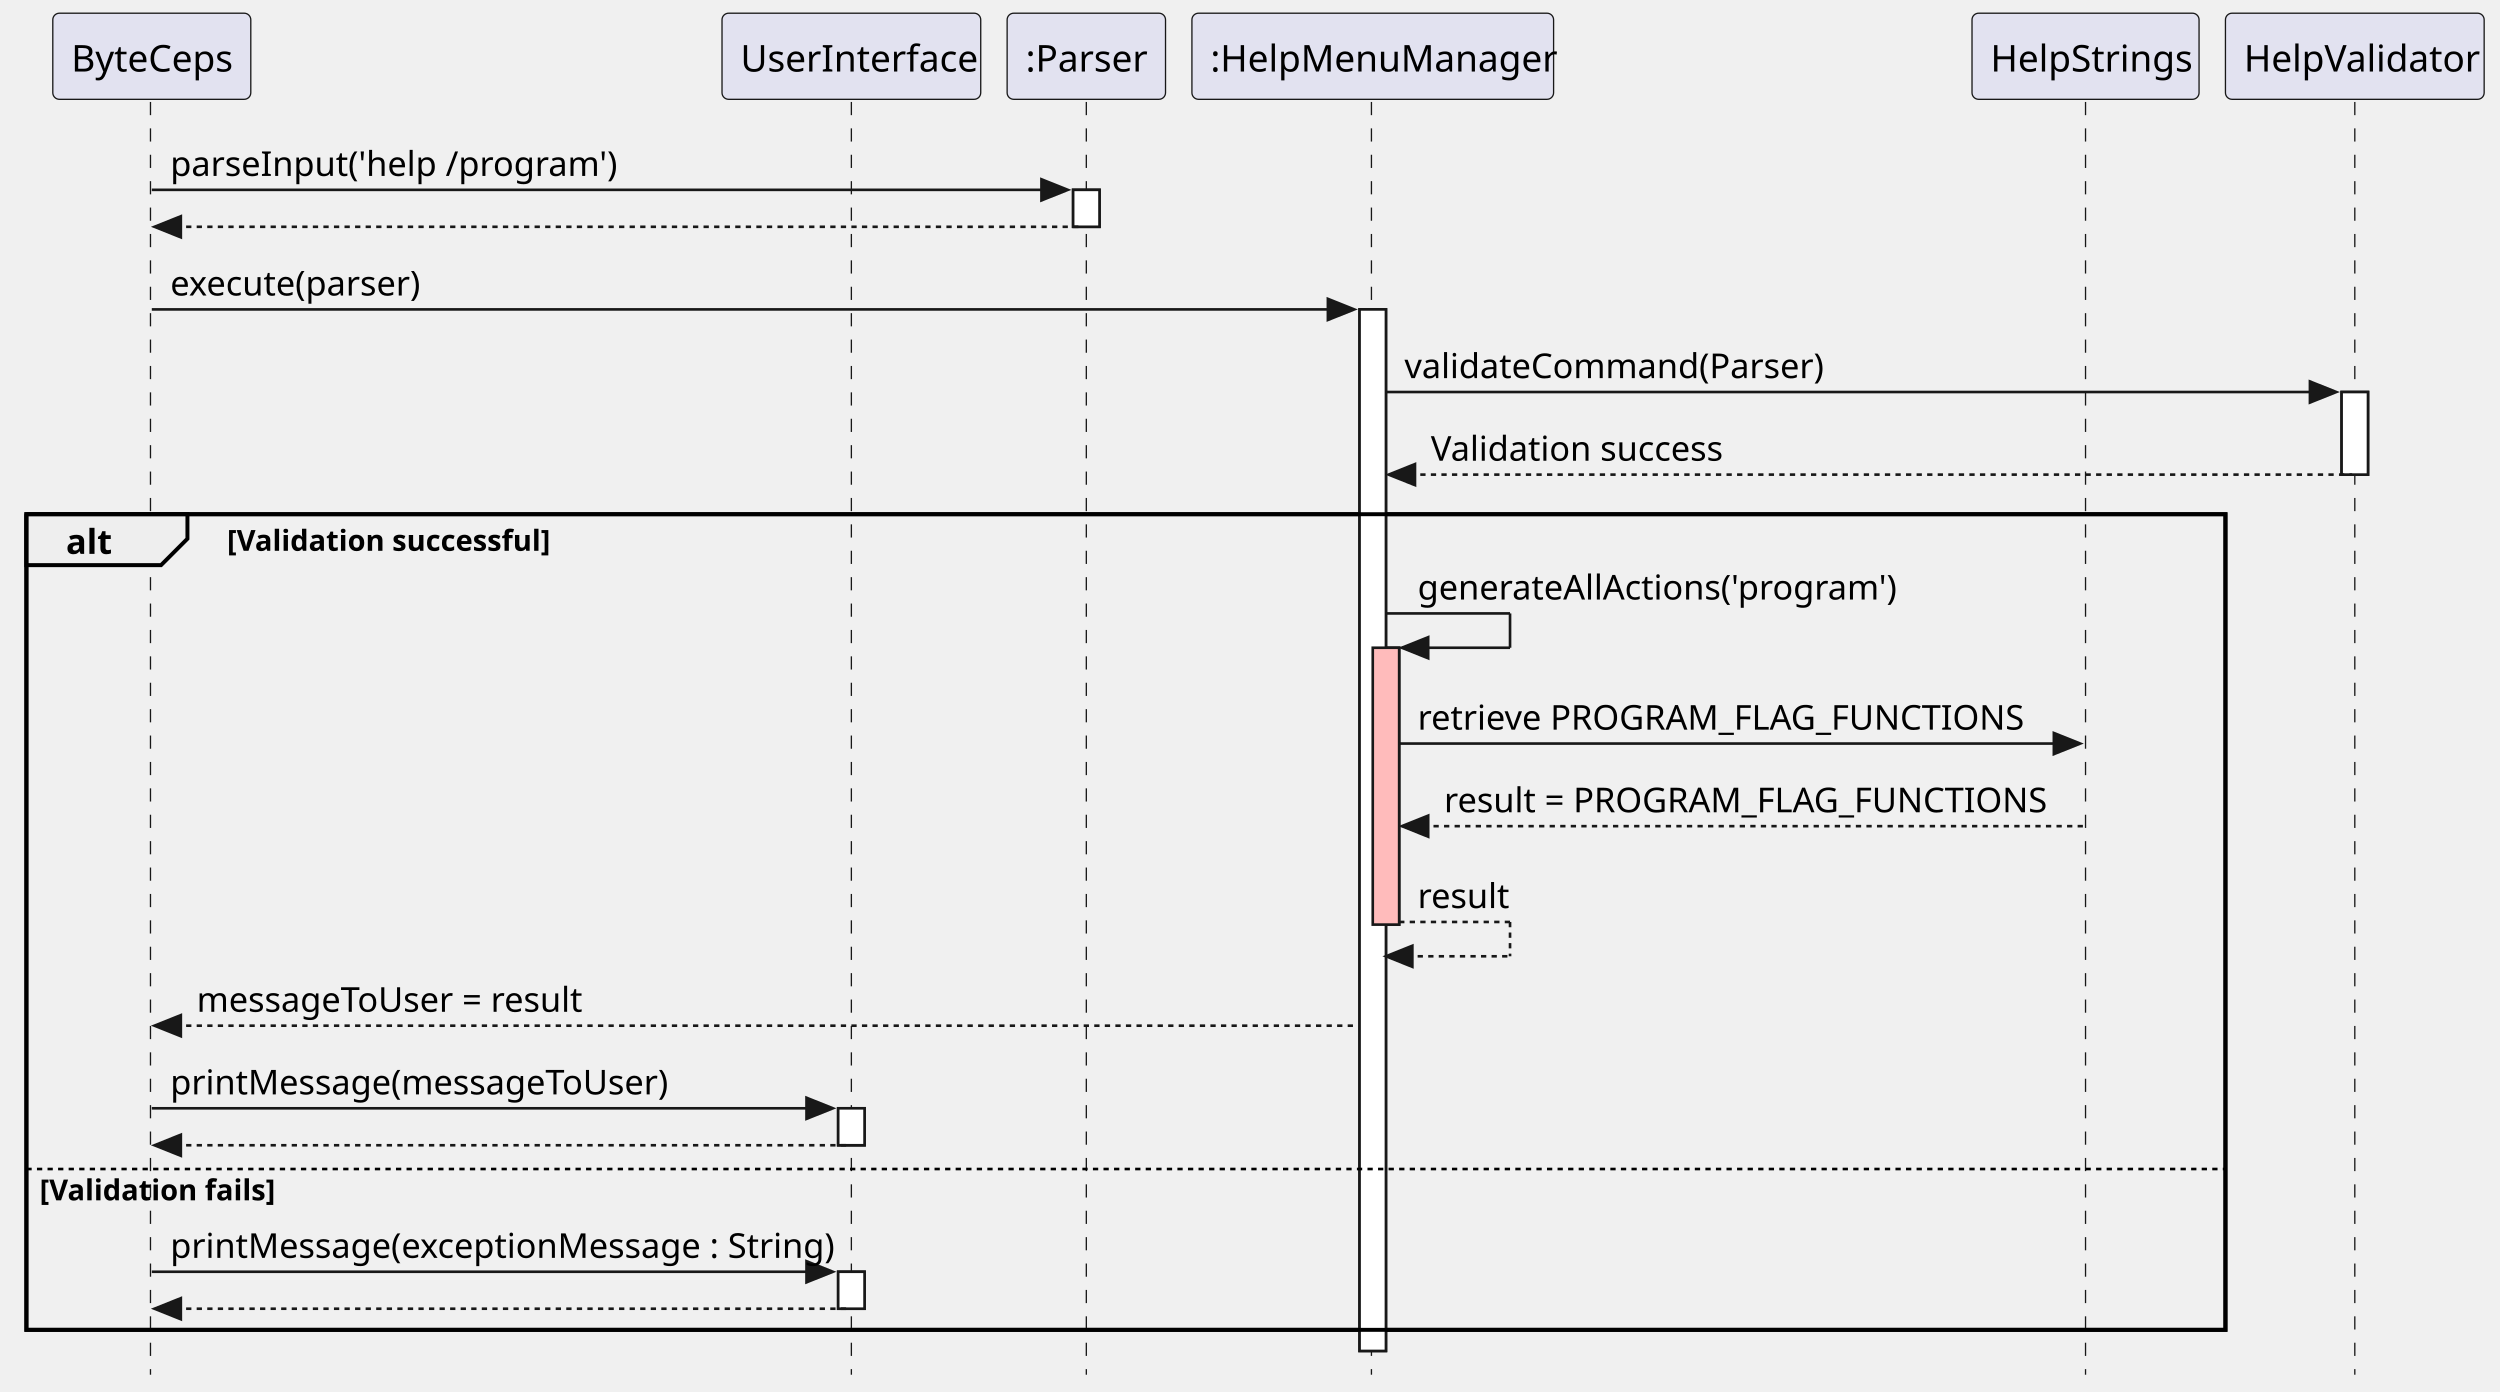
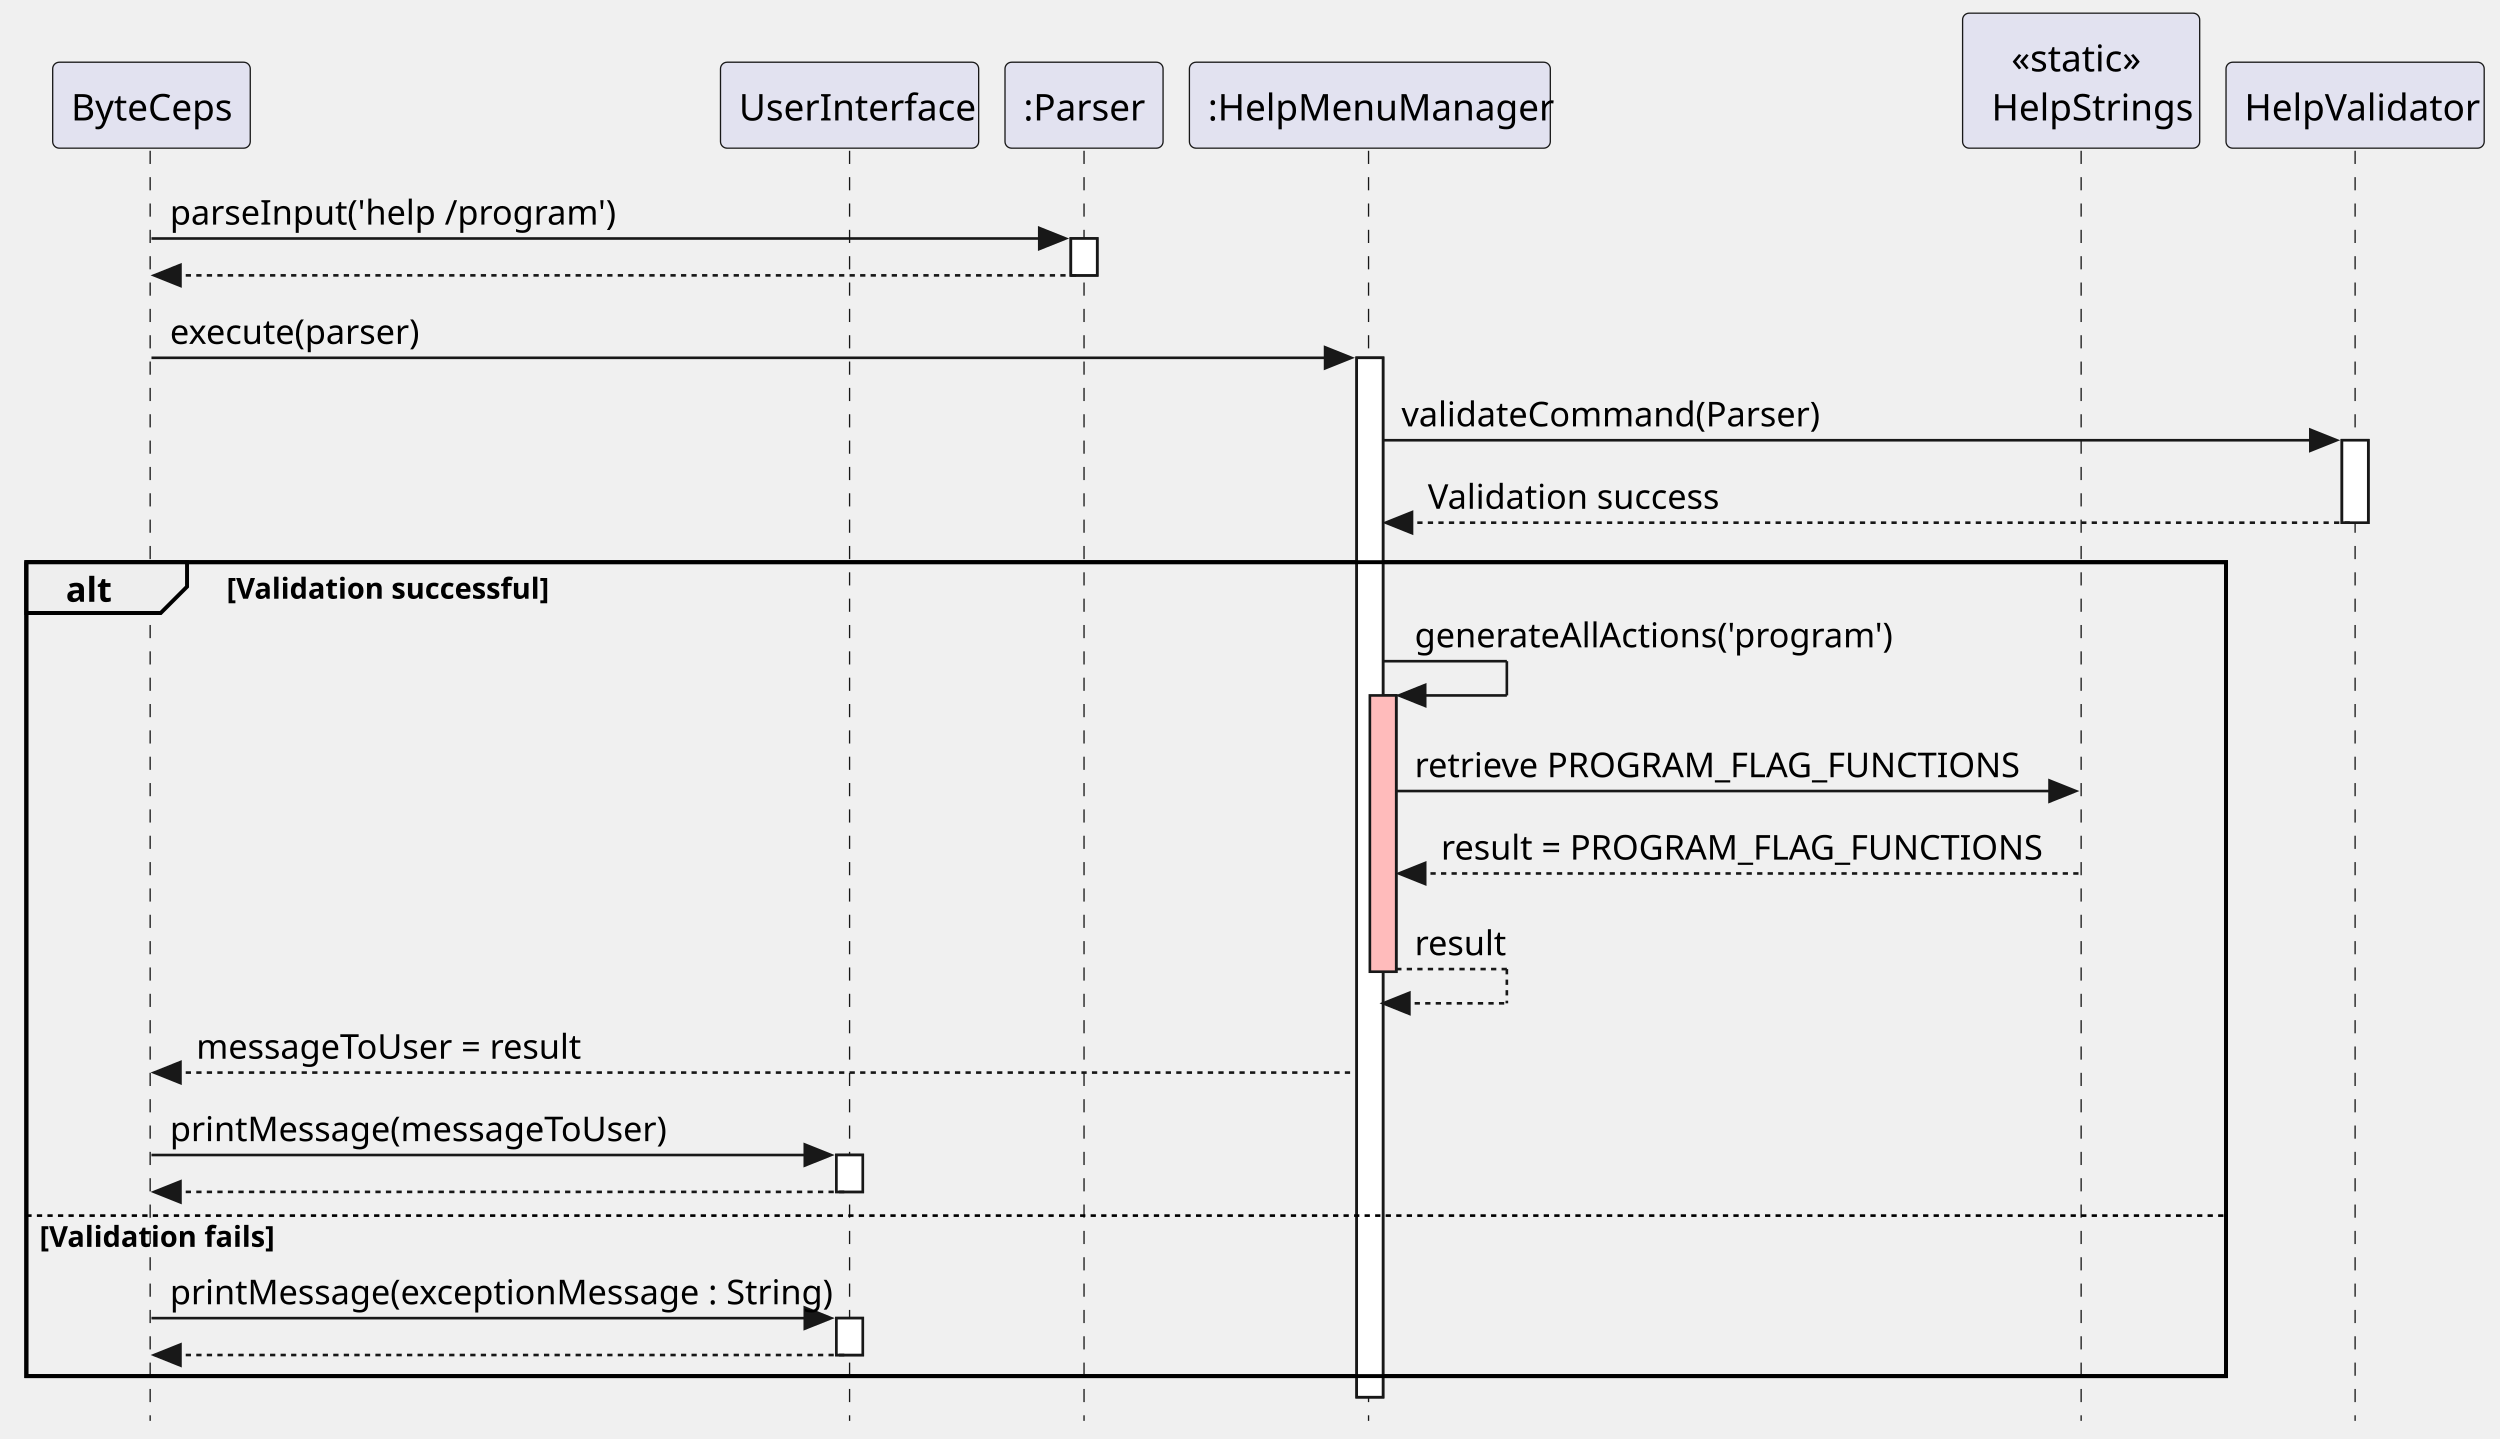
- <svg xmlns="http://www.w3.org/2000/svg" contentStyleType="text/css" height="527px" preserveAspectRatio="none" style="width:947px;height:527px;background:#FFFFFF;" version="1.1" viewBox="0 0 947 527" width="947px" zoomAndPan="magnify">
+ <svg xmlns="http://www.w3.org/2000/svg" contentStyleType="text/css" height="546px" preserveAspectRatio="none" style="width:949px;height:546px;background:#FFFFFF;" version="1.1" viewBox="0 0 949 546" width="949px" zoomAndPan="magnify">
  <defs />
  <g>
-     <rect fill="#FFFFFF" height="14" style="stroke:#181818;stroke-width:1.0;" width="10" x="317.5" y="419.822" />
-     <rect fill="#FFFFFF" height="14" style="stroke:#181818;stroke-width:1.0;" width="10" x="317.5" y="481.744" />
-     <rect fill="#FFFFFF" height="14" style="stroke:#181818;stroke-width:1.0;" width="10" x="406.5" y="71.912" />
-     <rect fill="#FFFFFF" height="394.541" style="stroke:#181818;stroke-width:1.0;" width="10" x="515" y="117.203" />
-     <rect fill="#FFBBBB" height="104.873" style="stroke:#181818;stroke-width:1.0;" width="10" x="520" y="245.367" />
-     <rect fill="#FFFFFF" height="31.291" style="stroke:#181818;stroke-width:1.0;" width="10" x="887" y="148.494" />
-     <rect fill="none" height="308.959" style="stroke:#000000;stroke-width:1.5;" width="833" x="10" y="194.785" />
-     <line style="stroke:#181818;stroke-width:0.5;stroke-dasharray:5.0,5.0;" x1="57" x2="57" y1="38.621" y2="520.744" />
-     <line style="stroke:#181818;stroke-width:0.5;stroke-dasharray:5.0,5.0;" x1="322.5" x2="322.5" y1="38.621" y2="520.744" />
-     <line style="stroke:#181818;stroke-width:0.5;stroke-dasharray:5.0,5.0;" x1="411.5" x2="411.5" y1="38.621" y2="520.744" />
-     <line style="stroke:#181818;stroke-width:0.5;stroke-dasharray:5.0,5.0;" x1="519.5" x2="519.5" y1="38.621" y2="520.744" />
-     <line style="stroke:#181818;stroke-width:0.5;stroke-dasharray:5.0,5.0;" x1="790" x2="790" y1="38.621" y2="520.744" />
-     <line style="stroke:#181818;stroke-width:0.5;stroke-dasharray:5.0,5.0;" x1="892" x2="892" y1="38.621" y2="520.744" />
-     <rect fill="#E2E2F0" height="32.621" rx="2.5" ry="2.5" style="stroke:#181818;stroke-width:0.5;" width="75" x="20" y="5" />
-     <text fill="#000000" font-family="sans-serif" font-size="14" lengthAdjust="spacing" textLength="61" x="27" y="27.107">ByteCeps</text>
-     <rect fill="#E2E2F0" height="32.621" rx="2.5" ry="2.5" style="stroke:#181818;stroke-width:0.5;" width="98" x="273.5" y="5" />
-     <text fill="#000000" font-family="sans-serif" font-size="14" lengthAdjust="spacing" textLength="84" x="280.5" y="27.107">UserInterface</text>
-     <rect fill="#E2E2F0" height="32.621" rx="2.5" ry="2.5" style="stroke:#181818;stroke-width:0.5;" width="60" x="381.5" y="5" />
-     <text fill="#000000" font-family="sans-serif" font-size="14" lengthAdjust="spacing" textLength="46" x="388.5" y="27.107">:Parser</text>
-     <rect fill="#E2E2F0" height="32.621" rx="2.5" ry="2.5" style="stroke:#181818;stroke-width:0.5;" width="137" x="451.5" y="5" />
-     <text fill="#000000" font-family="sans-serif" font-size="14" lengthAdjust="spacing" textLength="123" x="458.5" y="27.107">:HelpMenuManager</text>
-     <rect fill="#E2E2F0" height="32.621" rx="2.5" ry="2.5" style="stroke:#181818;stroke-width:0.5;" width="86" x="747" y="5" />
-     <text fill="#000000" font-family="sans-serif" font-size="14" lengthAdjust="spacing" textLength="72" x="754" y="27.107">HelpStrings</text>
-     <rect fill="#E2E2F0" height="32.621" rx="2.5" ry="2.5" style="stroke:#181818;stroke-width:0.5;" width="98" x="843" y="5" />
-     <text fill="#000000" font-family="sans-serif" font-size="14" lengthAdjust="spacing" textLength="84" x="850" y="27.107">HelpValidator</text>
-     <rect fill="#FFFFFF" height="14" style="stroke:#181818;stroke-width:1.0;" width="10" x="317.5" y="419.822" />
-     <rect fill="#FFFFFF" height="14" style="stroke:#181818;stroke-width:1.0;" width="10" x="317.5" y="481.744" />
-     <rect fill="#FFFFFF" height="14" style="stroke:#181818;stroke-width:1.0;" width="10" x="406.5" y="71.912" />
-     <rect fill="#FFFFFF" height="394.541" style="stroke:#181818;stroke-width:1.0;" width="10" x="515" y="117.203" />
-     <rect fill="#FFBBBB" height="104.873" style="stroke:#181818;stroke-width:1.0;" width="10" x="520" y="245.367" />
-     <rect fill="#FFFFFF" height="31.291" style="stroke:#181818;stroke-width:1.0;" width="10" x="887" y="148.494" />
-     <polygon fill="#181818" points="394.5,67.912,404.5,71.912,394.5,75.912" style="stroke:#181818;stroke-width:1.0;" />
-     <line style="stroke:#181818;stroke-width:1.0;" x1="57.5" x2="400.5" y1="71.912" y2="71.912" />
-     <text fill="#000000" font-family="sans-serif" font-size="13" lengthAdjust="spacing" textLength="151" x="64.5" y="66.649">parseInput('help /program')</text>
-     <polygon fill="#181818" points="68.5,81.912,58.5,85.912,68.5,89.912" style="stroke:#181818;stroke-width:1.0;" />
-     <line style="stroke:#181818;stroke-width:1.0;stroke-dasharray:2.0,2.0;" x1="62.5" x2="410.5" y1="85.912" y2="85.912" />
-     <polygon fill="#181818" points="503,113.203,513,117.203,503,121.203" style="stroke:#181818;stroke-width:1.0;" />
-     <line style="stroke:#181818;stroke-width:1.0;" x1="57.5" x2="509" y1="117.203" y2="117.203" />
-     <text fill="#000000" font-family="sans-serif" font-size="13" lengthAdjust="spacing" textLength="90" x="64.5" y="111.94">execute(parser)</text>
-     <polygon fill="#181818" points="875,144.494,885,148.494,875,152.494" style="stroke:#181818;stroke-width:1.0;" />
-     <line style="stroke:#181818;stroke-width:1.0;" x1="525" x2="881" y1="148.494" y2="148.494" />
-     <text fill="#000000" font-family="sans-serif" font-size="13" lengthAdjust="spacing" textLength="148" x="532" y="143.231">validateCommand(Parser)</text>
-     <polygon fill="#181818" points="536,175.785,526,179.785,536,183.785" style="stroke:#181818;stroke-width:1.0;" />
-     <line style="stroke:#181818;stroke-width:1.0;stroke-dasharray:2.0,2.0;" x1="530" x2="891" y1="179.785" y2="179.785" />
-     <text fill="#000000" font-family="sans-serif" font-size="13" lengthAdjust="spacing" textLength="110" x="542" y="174.523">Validation success</text>
-     <path d="M10,194.785 L71,194.785 L71,204.076 L61,214.076 L10,214.076 L10,194.785 " fill="#EEEEEE" style="stroke:#000000;stroke-width:1.5;" />
-     <rect fill="none" height="308.959" style="stroke:#000000;stroke-width:1.5;" width="833" x="10" y="194.785" />
-     <text fill="#000000" font-family="sans-serif" font-size="13" font-weight="bold" lengthAdjust="spacing" textLength="16" x="25" y="209.814">alt</text>
-     <text fill="#000000" font-family="sans-serif" font-size="11" font-weight="bold" lengthAdjust="spacing" textLength="126" x="86" y="208.655">[Validation successful]</text>
-     <line style="stroke:#181818;stroke-width:1.0;" x1="525" x2="572" y1="232.367" y2="232.367" />
-     <line style="stroke:#181818;stroke-width:1.0;" x1="572" x2="572" y1="232.367" y2="245.367" />
-     <line style="stroke:#181818;stroke-width:1.0;" x1="531" x2="572" y1="245.367" y2="245.367" />
-     <polygon fill="#181818" points="541,241.367,531,245.367,541,249.367" style="stroke:#181818;stroke-width:1.0;" />
-     <text fill="#000000" font-family="sans-serif" font-size="13" lengthAdjust="spacing" textLength="168" x="537" y="227.105">generateAllActions('program')</text>
-     <polygon fill="#181818" points="778,277.658,788,281.658,778,285.658" style="stroke:#181818;stroke-width:1.0;" />
-     <line style="stroke:#181818;stroke-width:1.0;" x1="530" x2="784" y1="281.658" y2="281.658" />
-     <text fill="#000000" font-family="sans-serif" font-size="13" lengthAdjust="spacing" textLength="233" x="537" y="276.396">retrieve PROGRAM_FLAG_FUNCTIONS</text>
-     <polygon fill="#181818" points="541,308.949,531,312.949,541,316.949" style="stroke:#181818;stroke-width:1.0;" />
-     <line style="stroke:#181818;stroke-width:1.0;stroke-dasharray:2.0,2.0;" x1="535" x2="789" y1="312.949" y2="312.949" />
-     <text fill="#000000" font-family="sans-serif" font-size="13" lengthAdjust="spacing" textLength="236" x="547" y="307.687">result = PROGRAM_FLAG_FUNCTIONS</text>
-     <line style="stroke:#181818;stroke-width:1.0;stroke-dasharray:2.0,2.0;" x1="530" x2="572" y1="349.24" y2="349.24" />
-     <line style="stroke:#181818;stroke-width:1.0;stroke-dasharray:2.0,2.0;" x1="572" x2="572" y1="349.24" y2="362.24" />
-     <line style="stroke:#181818;stroke-width:1.0;stroke-dasharray:2.0,2.0;" x1="525" x2="572" y1="362.24" y2="362.24" />
-     <polygon fill="#181818" points="535,358.24,525,362.24,535,366.24" style="stroke:#181818;stroke-width:1.0;" />
-     <text fill="#000000" font-family="sans-serif" font-size="13" lengthAdjust="spacing" textLength="32" x="537" y="343.978">result</text>
-     <polygon fill="#181818" points="68.5,384.531,58.5,388.531,68.5,392.531" style="stroke:#181818;stroke-width:1.0;" />
-     <line style="stroke:#181818;stroke-width:1.0;stroke-dasharray:2.0,2.0;" x1="62.5" x2="514" y1="388.531" y2="388.531" />
-     <text fill="#000000" font-family="sans-serif" font-size="13" lengthAdjust="spacing" textLength="142" x="74.5" y="383.269">messageToUser = result</text>
-     <polygon fill="#181818" points="305.5,415.822,315.5,419.822,305.5,423.822" style="stroke:#181818;stroke-width:1.0;" />
-     <line style="stroke:#181818;stroke-width:1.0;" x1="57.5" x2="311.5" y1="419.822" y2="419.822" />
-     <text fill="#000000" font-family="sans-serif" font-size="13" lengthAdjust="spacing" textLength="180" x="64.5" y="414.56">printMessage(messageToUser)</text>
-     <polygon fill="#181818" points="68.5,429.822,58.5,433.822,68.5,437.822" style="stroke:#181818;stroke-width:1.0;" />
-     <line style="stroke:#181818;stroke-width:1.0;stroke-dasharray:2.0,2.0;" x1="62.5" x2="321.5" y1="433.822" y2="433.822" />
-     <line style="stroke:#000000;stroke-width:1.0;stroke-dasharray:2.0,2.0;" x1="10" x2="843" y1="442.822" y2="442.822" />
-     <text fill="#000000" font-family="sans-serif" font-size="11" font-weight="bold" lengthAdjust="spacing" textLength="88" x="15" y="454.692">[Validation fails]</text>
-     <polygon fill="#181818" points="305.5,477.744,315.5,481.744,305.5,485.744" style="stroke:#181818;stroke-width:1.0;" />
-     <line style="stroke:#181818;stroke-width:1.0;" x1="57.5" x2="311.5" y1="481.744" y2="481.744" />
-     <text fill="#000000" font-family="sans-serif" font-size="13" lengthAdjust="spacing" textLength="241" x="64.5" y="476.481">printMessage(exceptionMessage : String)</text>
-     <polygon fill="#181818" points="68.5,491.744,58.5,495.744,68.5,499.744" style="stroke:#181818;stroke-width:1.0;" />
-     <line style="stroke:#181818;stroke-width:1.0;stroke-dasharray:2.0,2.0;" x1="62.5" x2="321.5" y1="495.744" y2="495.744" />
+     <rect fill="#FFFFFF" height="14" style="stroke:#181818;stroke-width:1.0;" width="10" x="317.5" y="438.443" />
+     <rect fill="#FFFFFF" height="14" style="stroke:#181818;stroke-width:1.0;" width="10" x="317.5" y="500.365" />
+     <rect fill="#FFFFFF" height="14" style="stroke:#181818;stroke-width:1.0;" width="10" x="406.5" y="90.533" />
+     <rect fill="#FFFFFF" height="394.541" style="stroke:#181818;stroke-width:1.0;" width="10" x="515" y="135.824" />
+     <rect fill="#FFBBBB" height="104.873" style="stroke:#181818;stroke-width:1.0;" width="10" x="520" y="263.988" />
+     <rect fill="#FFFFFF" height="31.291" style="stroke:#181818;stroke-width:1.0;" width="10" x="889" y="167.115" />
+     <rect fill="none" height="308.959" style="stroke:#000000;stroke-width:1.5;" width="835" x="10" y="213.406" />
+     <line style="stroke:#181818;stroke-width:0.5;stroke-dasharray:5.0,5.0;" x1="57" x2="57" y1="57.242" y2="539.365" />
+     <line style="stroke:#181818;stroke-width:0.5;stroke-dasharray:5.0,5.0;" x1="322.5" x2="322.5" y1="57.242" y2="539.365" />
+     <line style="stroke:#181818;stroke-width:0.5;stroke-dasharray:5.0,5.0;" x1="411.5" x2="411.5" y1="57.242" y2="539.365" />
+     <line style="stroke:#181818;stroke-width:0.5;stroke-dasharray:5.0,5.0;" x1="519.5" x2="519.5" y1="57.242" y2="539.365" />
+     <line style="stroke:#181818;stroke-width:0.5;stroke-dasharray:5.0,5.0;" x1="790" x2="790" y1="57.242" y2="539.365" />
+     <line style="stroke:#181818;stroke-width:0.5;stroke-dasharray:5.0,5.0;" x1="894" x2="894" y1="57.242" y2="539.365" />
+     <rect fill="#E2E2F0" height="32.621" rx="2.5" ry="2.5" style="stroke:#181818;stroke-width:0.5;" width="75" x="20" y="23.621" />
+     <text fill="#000000" font-family="sans-serif" font-size="14" lengthAdjust="spacing" textLength="61" x="27" y="45.728">ByteCeps</text>
+     <rect fill="#E2E2F0" height="32.621" rx="2.5" ry="2.5" style="stroke:#181818;stroke-width:0.5;" width="98" x="273.5" y="23.621" />
+     <text fill="#000000" font-family="sans-serif" font-size="14" lengthAdjust="spacing" textLength="84" x="280.5" y="45.728">UserInterface</text>
+     <rect fill="#E2E2F0" height="32.621" rx="2.5" ry="2.5" style="stroke:#181818;stroke-width:0.5;" width="60" x="381.5" y="23.621" />
+     <text fill="#000000" font-family="sans-serif" font-size="14" lengthAdjust="spacing" textLength="46" x="388.5" y="45.728">:Parser</text>
+     <rect fill="#E2E2F0" height="32.621" rx="2.5" ry="2.5" style="stroke:#181818;stroke-width:0.5;" width="137" x="451.5" y="23.621" />
+     <text fill="#000000" font-family="sans-serif" font-size="14" lengthAdjust="spacing" textLength="123" x="458.5" y="45.728">:HelpMenuManager</text>
+     <rect fill="#E2E2F0" height="51.242" rx="2.5" ry="2.5" style="stroke:#181818;stroke-width:0.5;" width="90" x="745" y="5" />
+     <text fill="#000000" font-family="sans-serif" font-size="14" lengthAdjust="spacing" textLength="49" x="763.5" y="27.107">«static»</text>
+     <text fill="#000000" font-family="sans-serif" font-size="14" lengthAdjust="spacing" textLength="72" x="756" y="45.728">HelpStrings</text>
+     <rect fill="#E2E2F0" height="32.621" rx="2.5" ry="2.5" style="stroke:#181818;stroke-width:0.5;" width="98" x="845" y="23.621" />
+     <text fill="#000000" font-family="sans-serif" font-size="14" lengthAdjust="spacing" textLength="84" x="852" y="45.728">HelpValidator</text>
+     <rect fill="#FFFFFF" height="14" style="stroke:#181818;stroke-width:1.0;" width="10" x="317.5" y="438.443" />
+     <rect fill="#FFFFFF" height="14" style="stroke:#181818;stroke-width:1.0;" width="10" x="317.5" y="500.365" />
+     <rect fill="#FFFFFF" height="14" style="stroke:#181818;stroke-width:1.0;" width="10" x="406.5" y="90.533" />
+     <rect fill="#FFFFFF" height="394.541" style="stroke:#181818;stroke-width:1.0;" width="10" x="515" y="135.824" />
+     <rect fill="#FFBBBB" height="104.873" style="stroke:#181818;stroke-width:1.0;" width="10" x="520" y="263.988" />
+     <rect fill="#FFFFFF" height="31.291" style="stroke:#181818;stroke-width:1.0;" width="10" x="889" y="167.115" />
+     <polygon fill="#181818" points="394.5,86.533,404.5,90.533,394.5,94.533" style="stroke:#181818;stroke-width:1.0;" />
+     <line style="stroke:#181818;stroke-width:1.0;" x1="57.5" x2="400.5" y1="90.533" y2="90.533" />
+     <text fill="#000000" font-family="sans-serif" font-size="13" lengthAdjust="spacing" textLength="151" x="64.5" y="85.27">parseInput('help /program')</text>
+     <polygon fill="#181818" points="68.5,100.533,58.5,104.533,68.5,108.533" style="stroke:#181818;stroke-width:1.0;" />
+     <line style="stroke:#181818;stroke-width:1.0;stroke-dasharray:2.0,2.0;" x1="62.5" x2="410.5" y1="104.533" y2="104.533" />
+     <polygon fill="#181818" points="503,131.824,513,135.824,503,139.824" style="stroke:#181818;stroke-width:1.0;" />
+     <line style="stroke:#181818;stroke-width:1.0;" x1="57.5" x2="509" y1="135.824" y2="135.824" />
+     <text fill="#000000" font-family="sans-serif" font-size="13" lengthAdjust="spacing" textLength="90" x="64.5" y="130.561">execute(parser)</text>
+     <polygon fill="#181818" points="877,163.115,887,167.115,877,171.115" style="stroke:#181818;stroke-width:1.0;" />
+     <line style="stroke:#181818;stroke-width:1.0;" x1="525" x2="883" y1="167.115" y2="167.115" />
+     <text fill="#000000" font-family="sans-serif" font-size="13" lengthAdjust="spacing" textLength="148" x="532" y="161.852">validateCommand(Parser)</text>
+     <polygon fill="#181818" points="536,194.406,526,198.406,536,202.406" style="stroke:#181818;stroke-width:1.0;" />
+     <line style="stroke:#181818;stroke-width:1.0;stroke-dasharray:2.0,2.0;" x1="530" x2="893" y1="198.406" y2="198.406" />
+     <text fill="#000000" font-family="sans-serif" font-size="13" lengthAdjust="spacing" textLength="110" x="542" y="193.144">Validation success</text>
+     <path d="M10,213.406 L71,213.406 L71,222.697 L61,232.697 L10,232.697 L10,213.406 " fill="#EEEEEE" style="stroke:#000000;stroke-width:1.5;" />
+     <rect fill="none" height="308.959" style="stroke:#000000;stroke-width:1.5;" width="835" x="10" y="213.406" />
+     <text fill="#000000" font-family="sans-serif" font-size="13" font-weight="bold" lengthAdjust="spacing" textLength="16" x="25" y="228.435">alt</text>
+     <text fill="#000000" font-family="sans-serif" font-size="11" font-weight="bold" lengthAdjust="spacing" textLength="126" x="86" y="227.276">[Validation successful]</text>
+     <line style="stroke:#181818;stroke-width:1.0;" x1="525" x2="572" y1="250.988" y2="250.988" />
+     <line style="stroke:#181818;stroke-width:1.0;" x1="572" x2="572" y1="250.988" y2="263.988" />
+     <line style="stroke:#181818;stroke-width:1.0;" x1="531" x2="572" y1="263.988" y2="263.988" />
+     <polygon fill="#181818" points="541,259.988,531,263.988,541,267.988" style="stroke:#181818;stroke-width:1.0;" />
+     <text fill="#000000" font-family="sans-serif" font-size="13" lengthAdjust="spacing" textLength="168" x="537" y="245.726">generateAllActions('program')</text>
+     <polygon fill="#181818" points="778,296.279,788,300.279,778,304.279" style="stroke:#181818;stroke-width:1.0;" />
+     <line style="stroke:#181818;stroke-width:1.0;" x1="530" x2="784" y1="300.279" y2="300.279" />
+     <text fill="#000000" font-family="sans-serif" font-size="13" lengthAdjust="spacing" textLength="233" x="537" y="295.017">retrieve PROGRAM_FLAG_FUNCTIONS</text>
+     <polygon fill="#181818" points="541,327.57,531,331.57,541,335.57" style="stroke:#181818;stroke-width:1.0;" />
+     <line style="stroke:#181818;stroke-width:1.0;stroke-dasharray:2.0,2.0;" x1="535" x2="789" y1="331.57" y2="331.57" />
+     <text fill="#000000" font-family="sans-serif" font-size="13" lengthAdjust="spacing" textLength="236" x="547" y="326.308">result = PROGRAM_FLAG_FUNCTIONS</text>
+     <line style="stroke:#181818;stroke-width:1.0;stroke-dasharray:2.0,2.0;" x1="530" x2="572" y1="367.861" y2="367.861" />
+     <line style="stroke:#181818;stroke-width:1.0;stroke-dasharray:2.0,2.0;" x1="572" x2="572" y1="367.861" y2="380.861" />
+     <line style="stroke:#181818;stroke-width:1.0;stroke-dasharray:2.0,2.0;" x1="525" x2="572" y1="380.861" y2="380.861" />
+     <polygon fill="#181818" points="535,376.861,525,380.861,535,384.861" style="stroke:#181818;stroke-width:1.0;" />
+     <text fill="#000000" font-family="sans-serif" font-size="13" lengthAdjust="spacing" textLength="32" x="537" y="362.599">result</text>
+     <polygon fill="#181818" points="68.5,403.152,58.5,407.152,68.5,411.152" style="stroke:#181818;stroke-width:1.0;" />
+     <line style="stroke:#181818;stroke-width:1.0;stroke-dasharray:2.0,2.0;" x1="62.5" x2="514" y1="407.152" y2="407.152" />
+     <text fill="#000000" font-family="sans-serif" font-size="13" lengthAdjust="spacing" textLength="142" x="74.5" y="401.89">messageToUser = result</text>
+     <polygon fill="#181818" points="305.5,434.443,315.5,438.443,305.5,442.443" style="stroke:#181818;stroke-width:1.0;" />
+     <line style="stroke:#181818;stroke-width:1.0;" x1="57.5" x2="311.5" y1="438.443" y2="438.443" />
+     <text fill="#000000" font-family="sans-serif" font-size="13" lengthAdjust="spacing" textLength="180" x="64.5" y="433.181">printMessage(messageToUser)</text>
+     <polygon fill="#181818" points="68.5,448.443,58.5,452.443,68.5,456.443" style="stroke:#181818;stroke-width:1.0;" />
+     <line style="stroke:#181818;stroke-width:1.0;stroke-dasharray:2.0,2.0;" x1="62.5" x2="321.5" y1="452.443" y2="452.443" />
+     <line style="stroke:#000000;stroke-width:1.0;stroke-dasharray:2.0,2.0;" x1="10" x2="845" y1="461.443" y2="461.443" />
+     <text fill="#000000" font-family="sans-serif" font-size="11" font-weight="bold" lengthAdjust="spacing" textLength="88" x="15" y="473.313">[Validation fails]</text>
+     <polygon fill="#181818" points="305.5,496.365,315.5,500.365,305.5,504.365" style="stroke:#181818;stroke-width:1.0;" />
+     <line style="stroke:#181818;stroke-width:1.0;" x1="57.5" x2="311.5" y1="500.365" y2="500.365" />
+     <text fill="#000000" font-family="sans-serif" font-size="13" lengthAdjust="spacing" textLength="241" x="64.5" y="495.103">printMessage(exceptionMessage : String)</text>
+     <polygon fill="#181818" points="68.5,510.365,58.5,514.365,68.5,518.365" style="stroke:#181818;stroke-width:1.0;" />
+     <line style="stroke:#181818;stroke-width:1.0;stroke-dasharray:2.0,2.0;" x1="62.5" x2="321.5" y1="514.365" y2="514.365" />
  </g>
</svg>
